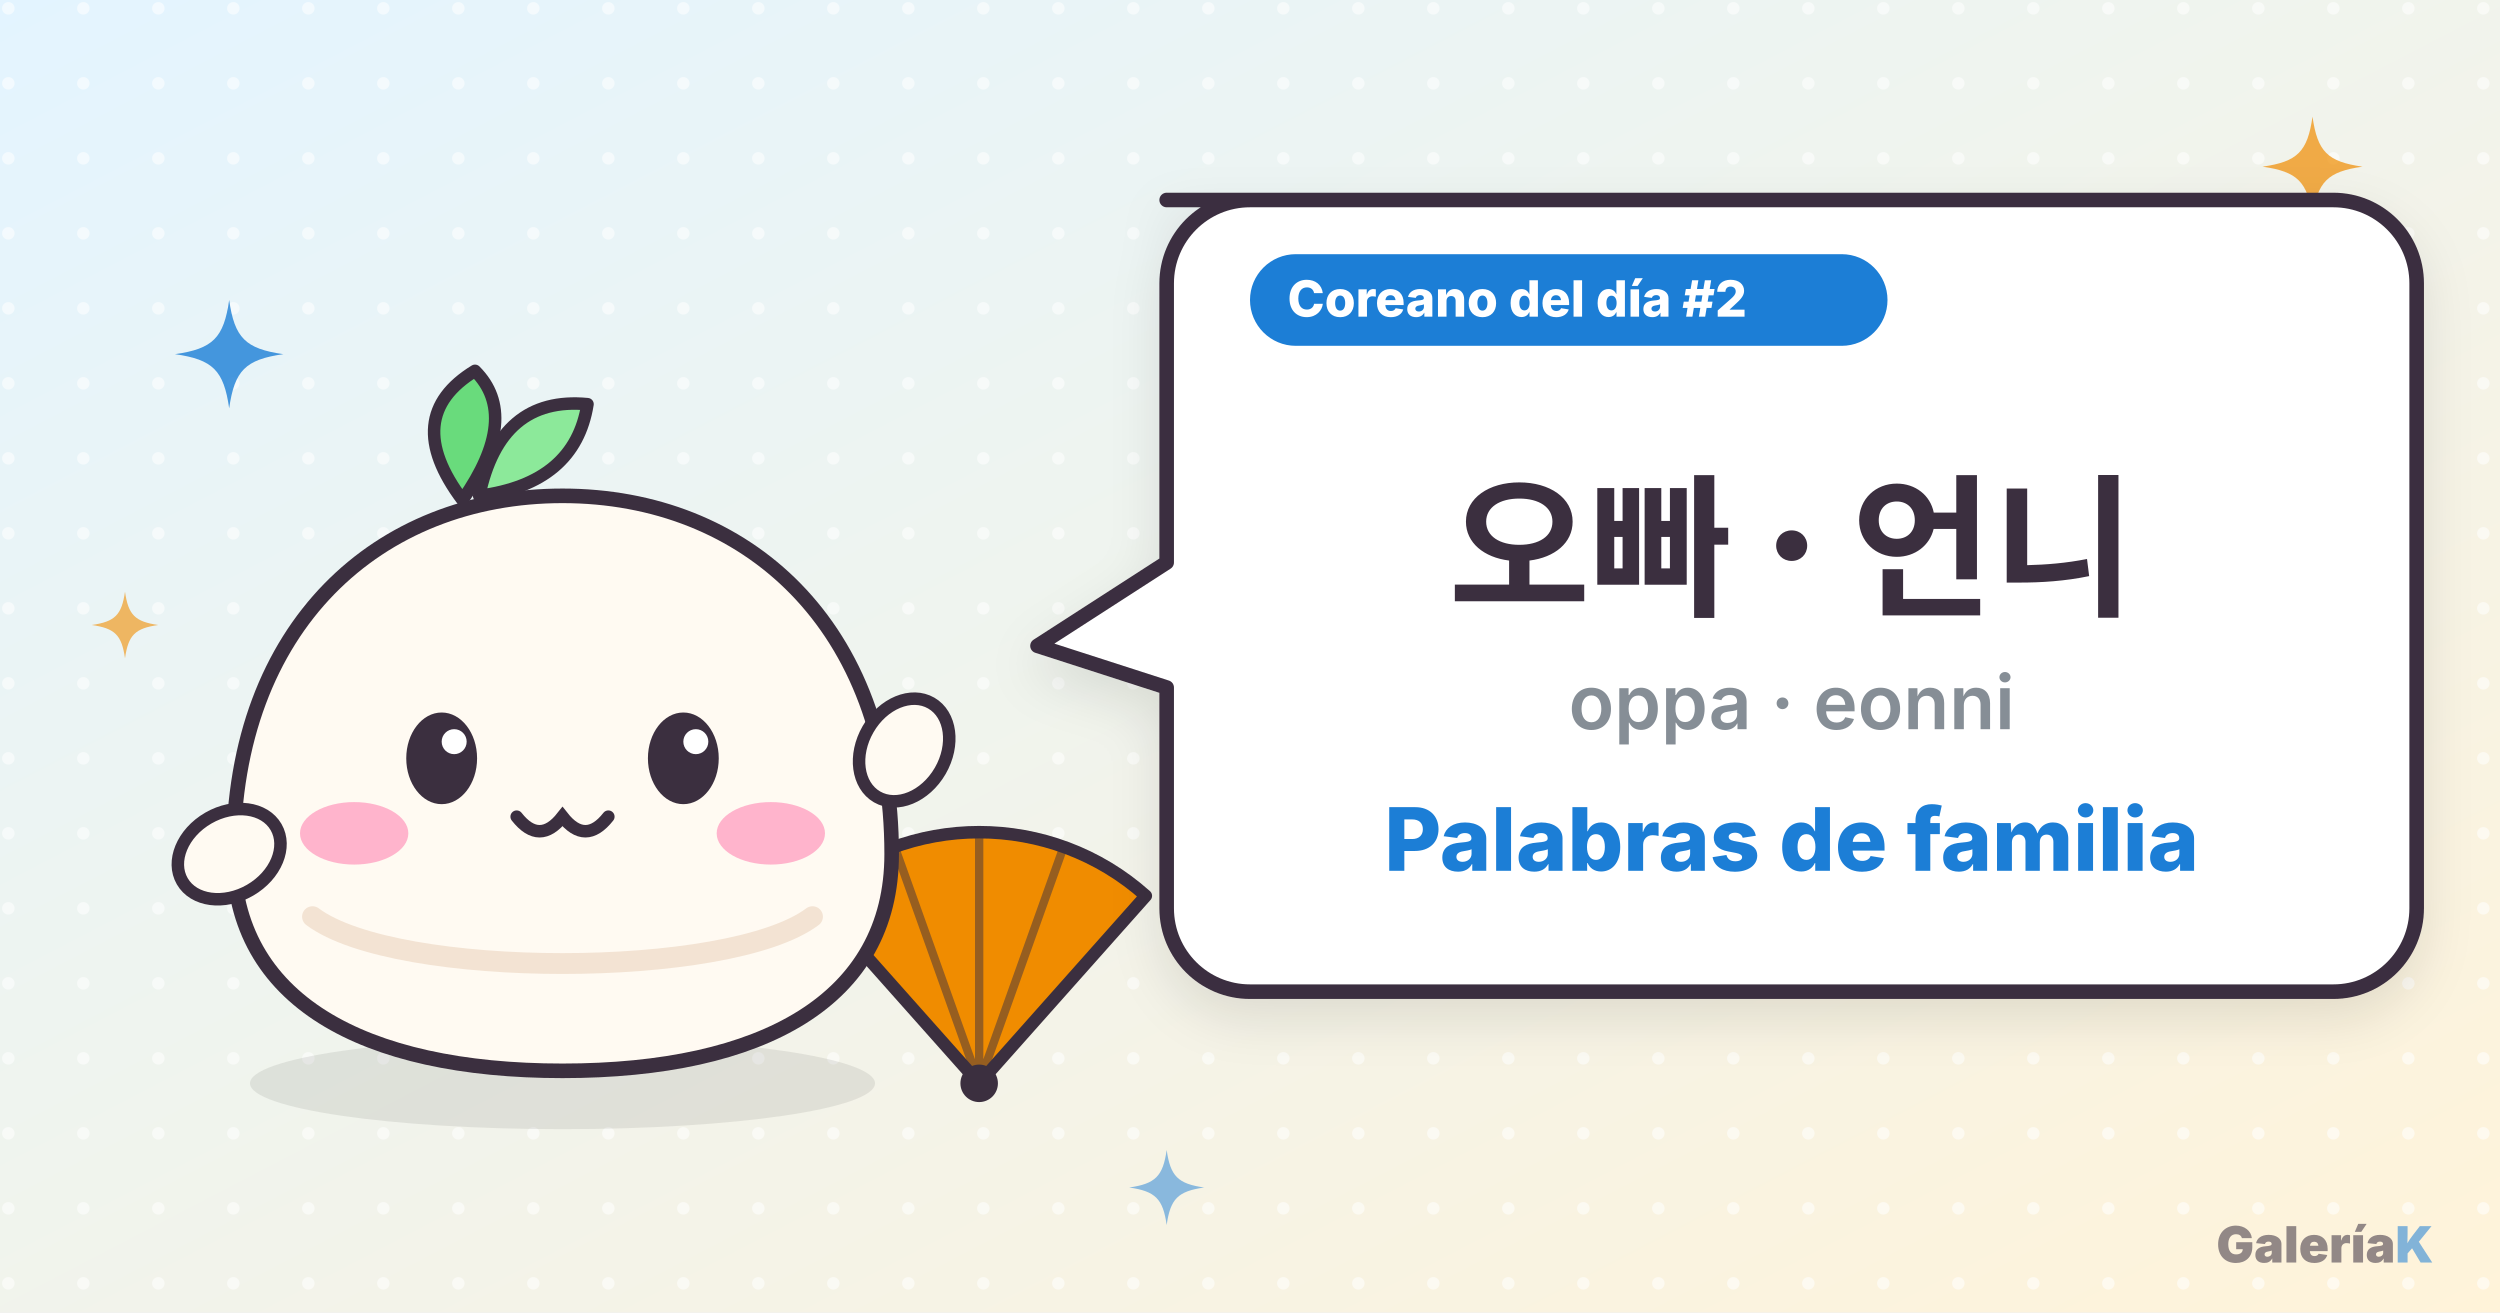
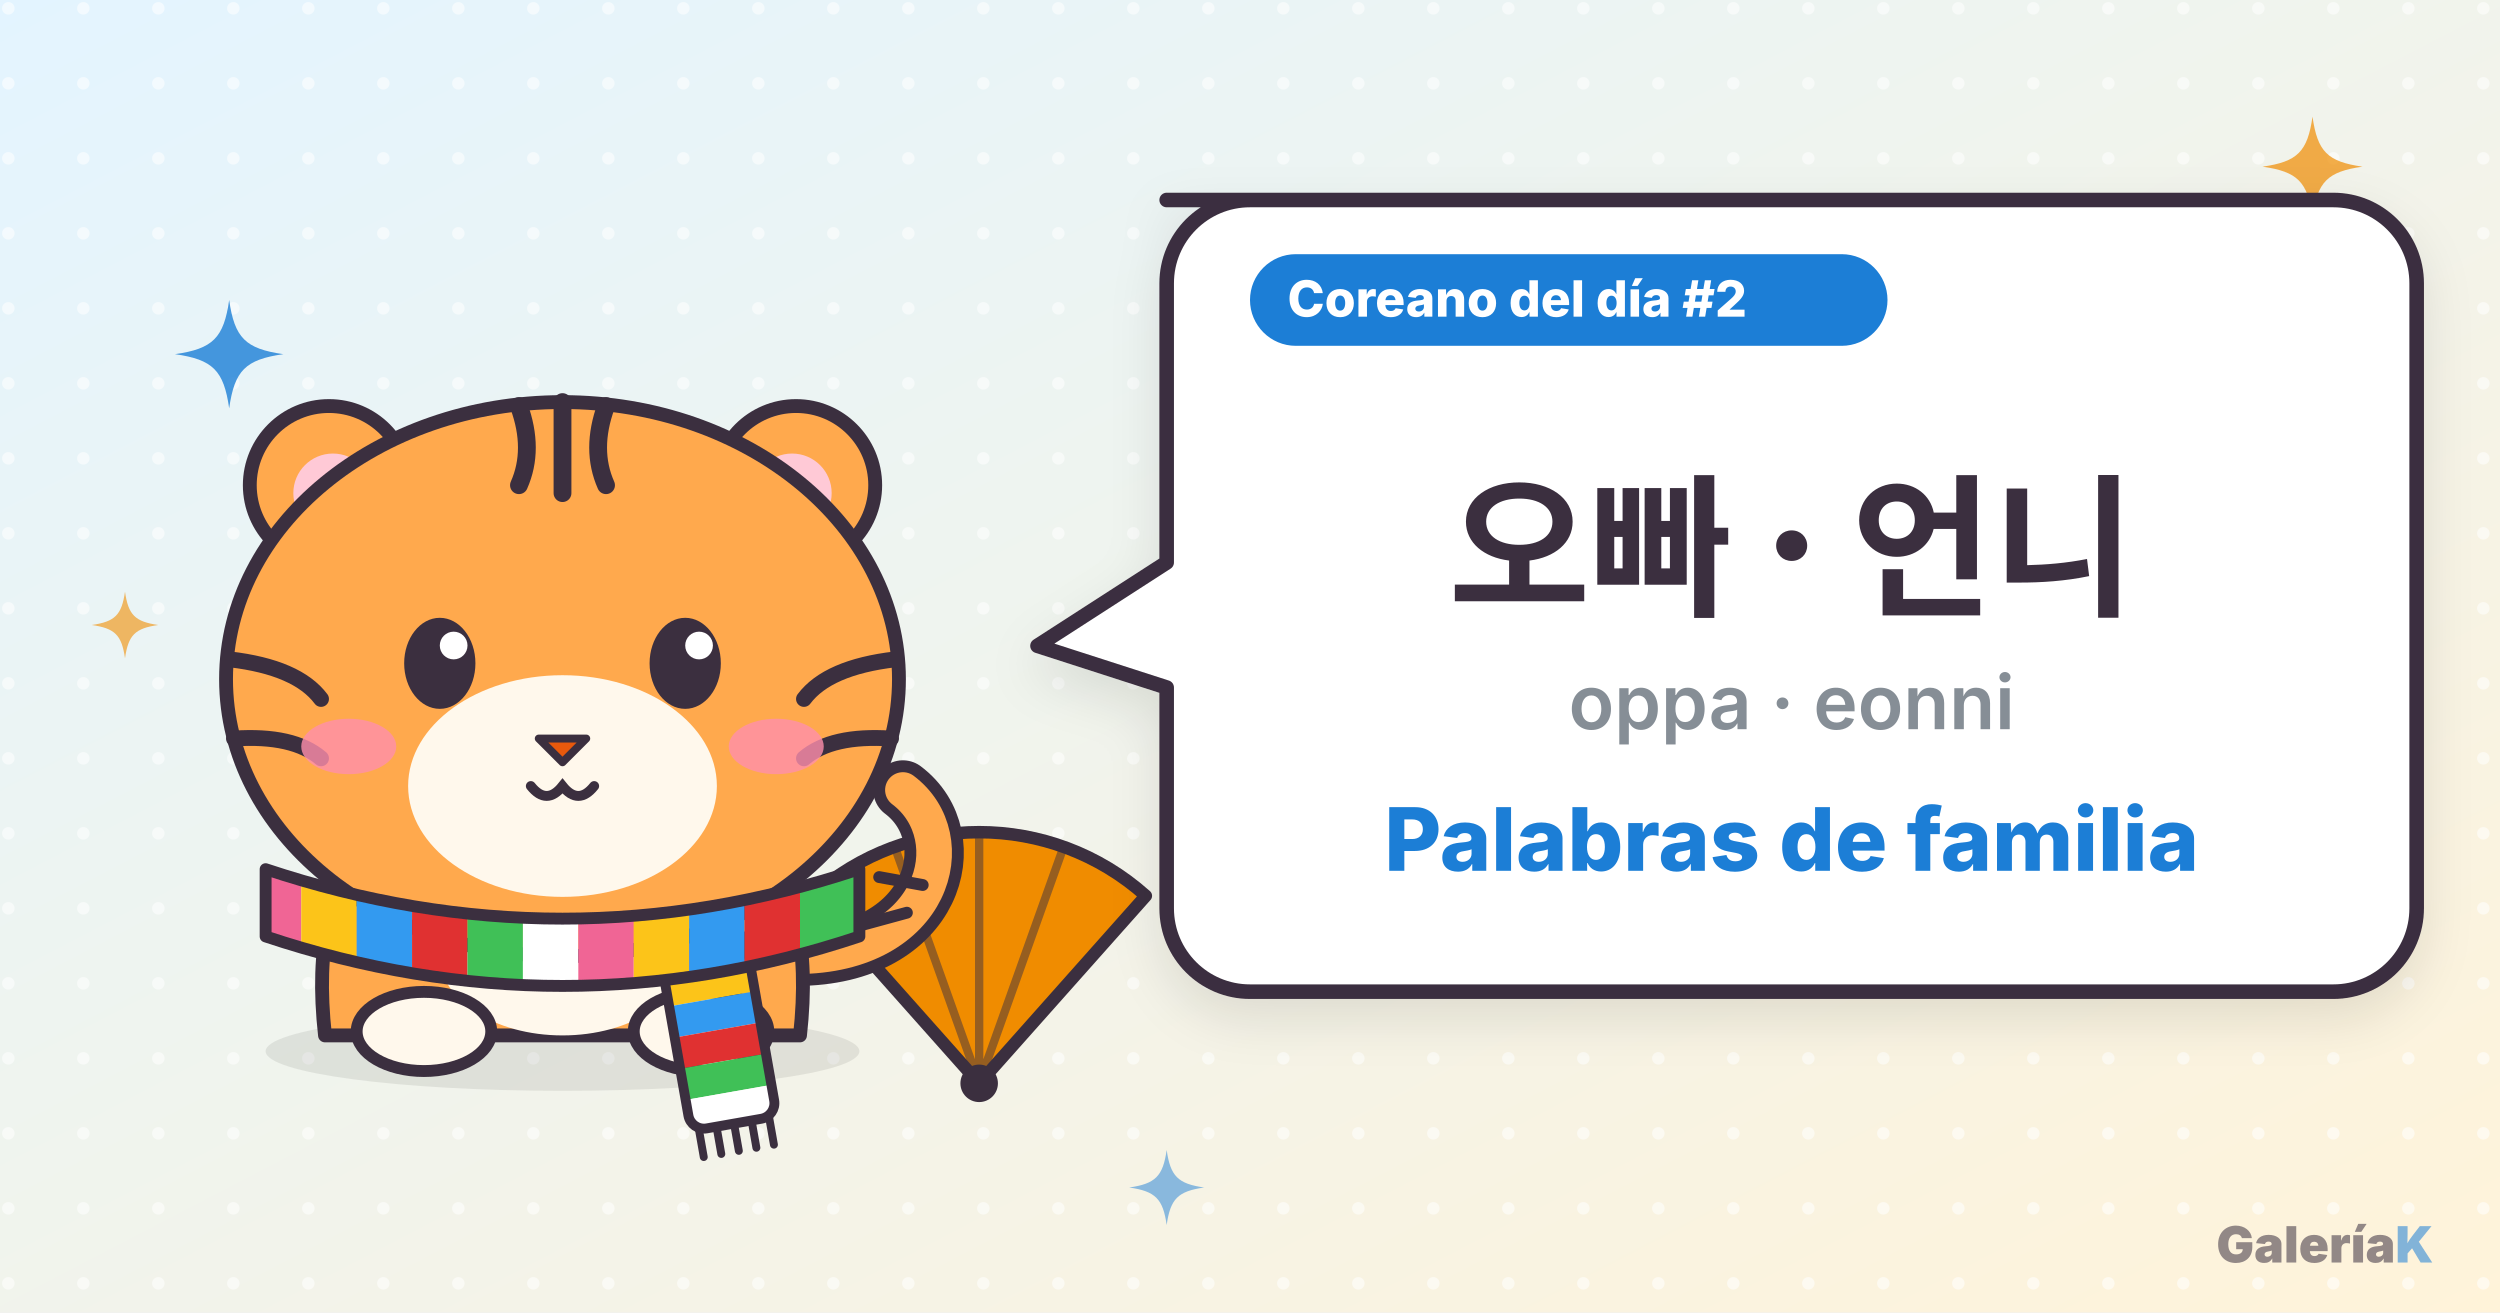
<svg xmlns="http://www.w3.org/2000/svg" viewBox="0 0 1200 630" width="1200" height="630" role="img" aria-label="Coreano del día #2: 오빠 · 언니 (oppa · eonni) — Palabras de familia">
  <defs>
    <linearGradient id="bg" x1="0" y1="0" x2="1" y2="1">
      <stop offset="0" stop-color="#e3f4ff" />
      <stop offset="1" stop-color="#fff3d9" />
    </linearGradient>
    <filter id="sh" x="-20%" y="-20%" width="140%" height="140%">
      <feDropShadow dx="0" dy="10" stdDeviation="12" flood-color="#000" flood-opacity=".10" />
    </filter>
    <pattern id="dots" width="36" height="36" patternUnits="userSpaceOnUse">
      <circle cx="4" cy="4" r="3" fill="#fff" opacity=".55" />
    </pattern>
  </defs>
  <rect width="1200" height="630" fill="url(#bg)" />
  <rect width="1200" height="630" fill="url(#dots)" />
  <path transform="translate(1110 80) scale(1.2)" d="M0-20C2-6 6-2 20 0 6 2 2 6 0 20-2 6-6 2-20 0-6-2-2-6 0-20z" fill="#f08c00" opacity="0.7" />
  <path transform="translate(560 570) scale(0.9)" d="M0-20C2-6 6-2 20 0 6 2 2 6 0 20-2 6-6 2-20 0-6-2-2-6 0-20z" fill="#1c7ed6" opacity="0.5" />
  <path transform="translate(60 300) scale(0.8)" d="M0-20C2-6 6-2 20 0 6 2 2 6 0 20-2 6-6 2-20 0-6-2-2-6 0-20z" fill="#f08c00" opacity="0.6" />
  <g transform="translate(470 520)">
    <path d="M0 0L-80-90A120 120 0 0 1 80-90Z" fill="#f08c00" stroke="#3b2f3f" stroke-width="6" stroke-linejoin="round" />
    <path d="M0 0L-40-112M0 0L0-120M0 0L40-112" stroke="#3b2f3f" stroke-width="4" opacity=".5" />
    <circle r="9" fill="#3b2f3f" />
  </g>
  <path transform="translate(110 170) scale(1.3)" d="M0-20C2-6 6-2 20 0 6 2 2 6 0 20-2 6-6 2-20 0-6-2-2-6 0-20z" fill="#1c7ed6" opacity="0.8" />
-   <g transform="translate(270 370) scale(1.0)">
-     <ellipse cx="0" cy="150" rx="150" ry="22" fill="#000" opacity=".08" />
-     <path d="M-48-130q-30-40 6-62q22 22-6 62z" fill="#69db7c" stroke="#3b2f3f" stroke-width="6" stroke-linejoin="round" />
-     <path d="M-40-132q10-48 52-44q-6 38-52 44z" fill="#8ce99a" stroke="#3b2f3f" stroke-width="6" stroke-linejoin="round" />
-     <path d="M-158 40c0-110 70-172 158-172s158 62 158 172c0 70-62 104-158 104s-158-34-158-104z" fill="#fffaf2" stroke="#3b2f3f" stroke-width="7" />
-     <path d="M-120 70c40 30 200 30 240 0" fill="none" stroke="#f3e3d3" stroke-width="10" stroke-linecap="round" />
-     <ellipse cx="-58" cy="-6" rx="17" ry="22" fill="#3b2f3f" />
-     <ellipse cx="58" cy="-6" rx="17" ry="22" fill="#3b2f3f" />
-     <circle cx="-52" cy="-14" r="6" fill="#fff" />
-     <circle cx="64" cy="-14" r="6" fill="#fff" />
-     <ellipse cx="-100" cy="30" rx="26" ry="15" fill="#ffa8c5" opacity=".85" />
-     <ellipse cx="100" cy="30" rx="26" ry="15" fill="#ffa8c5" opacity=".85" />
-     <g transform="translate(0 0)">
-       <path d="M-22 22q11 14 22 0q11 14 22 0" fill="none" stroke="#3b2f3f" stroke-width="6" stroke-linecap="round" />
+   <g transform="translate(270 345) scale(0.95)">
+     <ellipse cx="0" cy="168" rx="150" ry="20" fill="#000" opacity=".08" />
+     <path d="M118 120c70 0 86-60 54-84" fill="none" stroke="#3b2f3f" stroke-width="30" stroke-linecap="round" />
+     <path d="M118 120c70 0 86-60 54-84" fill="none" stroke="#ffa94d" stroke-width="18" stroke-linecap="round" />
+     <path d="M160 80l22 4M152 104l22-6" stroke="#3b2f3f" stroke-width="6" stroke-linecap="round" />
+     <path d="M-120 160c-10-90 30-130 120-130s130 40 120 130z" fill="#ffa94d" stroke="#3b2f3f" stroke-width="7" stroke-linejoin="round" />
+     <ellipse cx="0" cy="120" rx="62" ry="40" fill="#fff8ec" />
+     <ellipse cx="-70" cy="158" rx="34" ry="20" fill="#fff8ec" stroke="#3b2f3f" stroke-width="6" />
+     <ellipse cx="70" cy="158" rx="34" ry="20" fill="#fff8ec" stroke="#3b2f3f" stroke-width="6" />
+     <circle cx="-118" cy="-118" r="40" fill="#ffa94d" stroke="#3b2f3f" stroke-width="7" />
+     <circle cx="118" cy="-118" r="40" fill="#ffa94d" stroke="#3b2f3f" stroke-width="7" />
+     <circle cx="-116" cy="-114" r="20" fill="#ffc9d6" />
+     <circle cx="116" cy="-114" r="20" fill="#ffc9d6" />
+     <ellipse cx="0" cy="-20" rx="170" ry="140" fill="#ffa94d" stroke="#3b2f3f" stroke-width="7" />
+     <path d="M-22-158q8 22 0 40M0-160v46M22-158q-8 22 0 40" fill="none" stroke="#3b2f3f" stroke-width="9" stroke-linecap="round" />
+     <path d="M-168-30q34 4 46 20M-166 10q30-2 44 10M168-30q-34 4-46 20M166 10q-30-2-44 10" fill="none" stroke="#3b2f3f" stroke-width="8" stroke-linecap="round" />
+     <ellipse cx="0" cy="34" rx="78" ry="56" fill="#fff8ec" />
+     <ellipse cx="-62" cy="-28" rx="18" ry="23" fill="#3b2f3f" />
+     <ellipse cx="62" cy="-28" rx="18" ry="23" fill="#3b2f3f" />
+     <circle cx="-55" cy="-37" r="7" fill="#fff" />
+     <circle cx="69" cy="-37" r="7" fill="#fff" />
+     <ellipse cx="-108" cy="14" rx="24" ry="14" fill="#ff8fab" opacity=".8" />
+     <ellipse cx="108" cy="14" rx="24" ry="14" fill="#ff8fab" opacity=".8" />
+     <path d="M-12 10h24l-12 12z" fill="#e8590c" stroke="#3b2f3f" stroke-width="4" stroke-linejoin="round" />
+     <g>
+       <path d="M-16 34q8 10 16 0q8 10 16 0" fill="none" stroke="#3b2f3f" stroke-width="5" stroke-linecap="round" />
    </g>
-     <ellipse cx="-160" cy="40" rx="26" ry="20" fill="#fffaf2" stroke="#3b2f3f" stroke-width="6" transform="rotate(-30 -160 40)" />
-     <ellipse cx="164" cy="-10" rx="26" ry="20" fill="#fffaf2" stroke="#3b2f3f" stroke-width="6" transform="rotate(-60 164 -10)" />
+     <g transform="translate(0 92)">
+       <g transform="translate(70 18) rotate(-10)">
+         <clipPath id="se">
+           <rect x="-22" y="0" width="44" height="96" rx="8" />
+         </clipPath>
+         <g clip-path="url(#se)">
+           <rect x="-22" y="0" width="44" height="16" fill="#f06595" />
+           <rect x="-22" y="16" width="44" height="16" fill="#fcc419" />
+           <rect x="-22" y="32" width="44" height="16" fill="#339af0" />
+           <rect x="-22" y="48" width="44" height="16" fill="#e03131" />
+           <rect x="-22" y="64" width="44" height="16" fill="#40c057" />
+           <rect x="-22" y="80" width="44" height="16" fill="#fff" />
+         </g>
+         <rect x="-22" y="0" width="44" height="96" rx="8" fill="none" stroke="#3b2f3f" stroke-width="5" />
+         <path d="M-18 96v14" stroke="#3b2f3f" stroke-width="4" stroke-linecap="round" />
+         <path d="M-9 96v14" stroke="#3b2f3f" stroke-width="4" stroke-linecap="round" />
+         <path d="M0 96v14" stroke="#3b2f3f" stroke-width="4" stroke-linecap="round" />
+         <path d="M9 96v14" stroke="#3b2f3f" stroke-width="4" stroke-linecap="round" />
+         <path d="M18 96v14" stroke="#3b2f3f" stroke-width="4" stroke-linecap="round" />
+       </g>
+       <clipPath id="sc">
+         <path d="M-150-16Q0 34 150-16L150 18Q0 68-150 18Z" />
+       </clipPath>
+       <g clip-path="url(#sc)">
+         <rect x="-160" y="-40" width="28" height="140" fill="#f06595" />
+         <rect x="-132" y="-40" width="28" height="140" fill="#fcc419" />
+         <rect x="-104" y="-40" width="28" height="140" fill="#339af0" />
+         <rect x="-76" y="-40" width="28" height="140" fill="#e03131" />
+         <rect x="-48" y="-40" width="28" height="140" fill="#40c057" />
+         <rect x="-20" y="-40" width="28" height="140" fill="#fff" />
+         <rect x="8" y="-40" width="28" height="140" fill="#f06595" />
+         <rect x="36" y="-40" width="28" height="140" fill="#fcc419" />
+         <rect x="64" y="-40" width="28" height="140" fill="#339af0" />
+         <rect x="92" y="-40" width="28" height="140" fill="#e03131" />
+         <rect x="120" y="-40" width="28" height="140" fill="#40c057" />
+         <rect x="148" y="-40" width="28" height="140" fill="#fff" />
+       </g>
+       <path d="M-150-16Q0 34 150-16L150 18Q0 68-150 18Z" fill="none" stroke="#3b2f3f" stroke-width="6" stroke-linejoin="round" />
+     </g>
  </g>
  <g filter="url(#sh)">
    <path d="M560 96h560a40 40 0 0 1 40 40v300a40 40 0 0 1-40 40H600a40 40 0 0 1-40-40V330l-62-20 62-40V136a40 40 0 0 1 40-40z" fill="#fff" stroke="#3b2f3f" stroke-width="7" stroke-linejoin="round" />
  </g>
  <rect x="600" y="122" width="306" height="44" rx="22" fill="#1c7ed6" />
  <text x="618" y="152" font-family="'Noto Sans KR','Apple SD Gothic Neo','Malgun Gothic',Inter,Arial,sans-serif" font-size="24" font-weight="800" fill="#fff">Coreano del día #2</text>
  <text x="860" y="290" text-anchor="middle" font-family="'Noto Sans KR','Apple SD Gothic Neo','Malgun Gothic',Inter,Arial,sans-serif" font-size="74" font-weight="900" fill="#3b2f3f">오빠 · 언니</text>
  <text x="860" y="350" text-anchor="middle" font-family="'Noto Sans KR','Apple SD Gothic Neo','Malgun Gothic',Inter,Arial,sans-serif" font-size="36" font-weight="600" fill="#868e96">oppa · eonni</text>
  <text x="860" y="418" text-anchor="middle" font-family="'Noto Sans KR','Apple SD Gothic Neo','Malgun Gothic',Inter,Arial,sans-serif" font-size="42" font-weight="800" fill="#1c7ed6">Palabras de familia</text>
  <text x="1168" y="606" text-anchor="end" font-family="'Noto Sans KR','Apple SD Gothic Neo','Malgun Gothic',Inter,Arial,sans-serif" font-size="24" font-weight="900" fill="#3b2f3f" opacity=".55">Galería<tspan fill="#1c7ed6">K</tspan>
  </text>
</svg>
